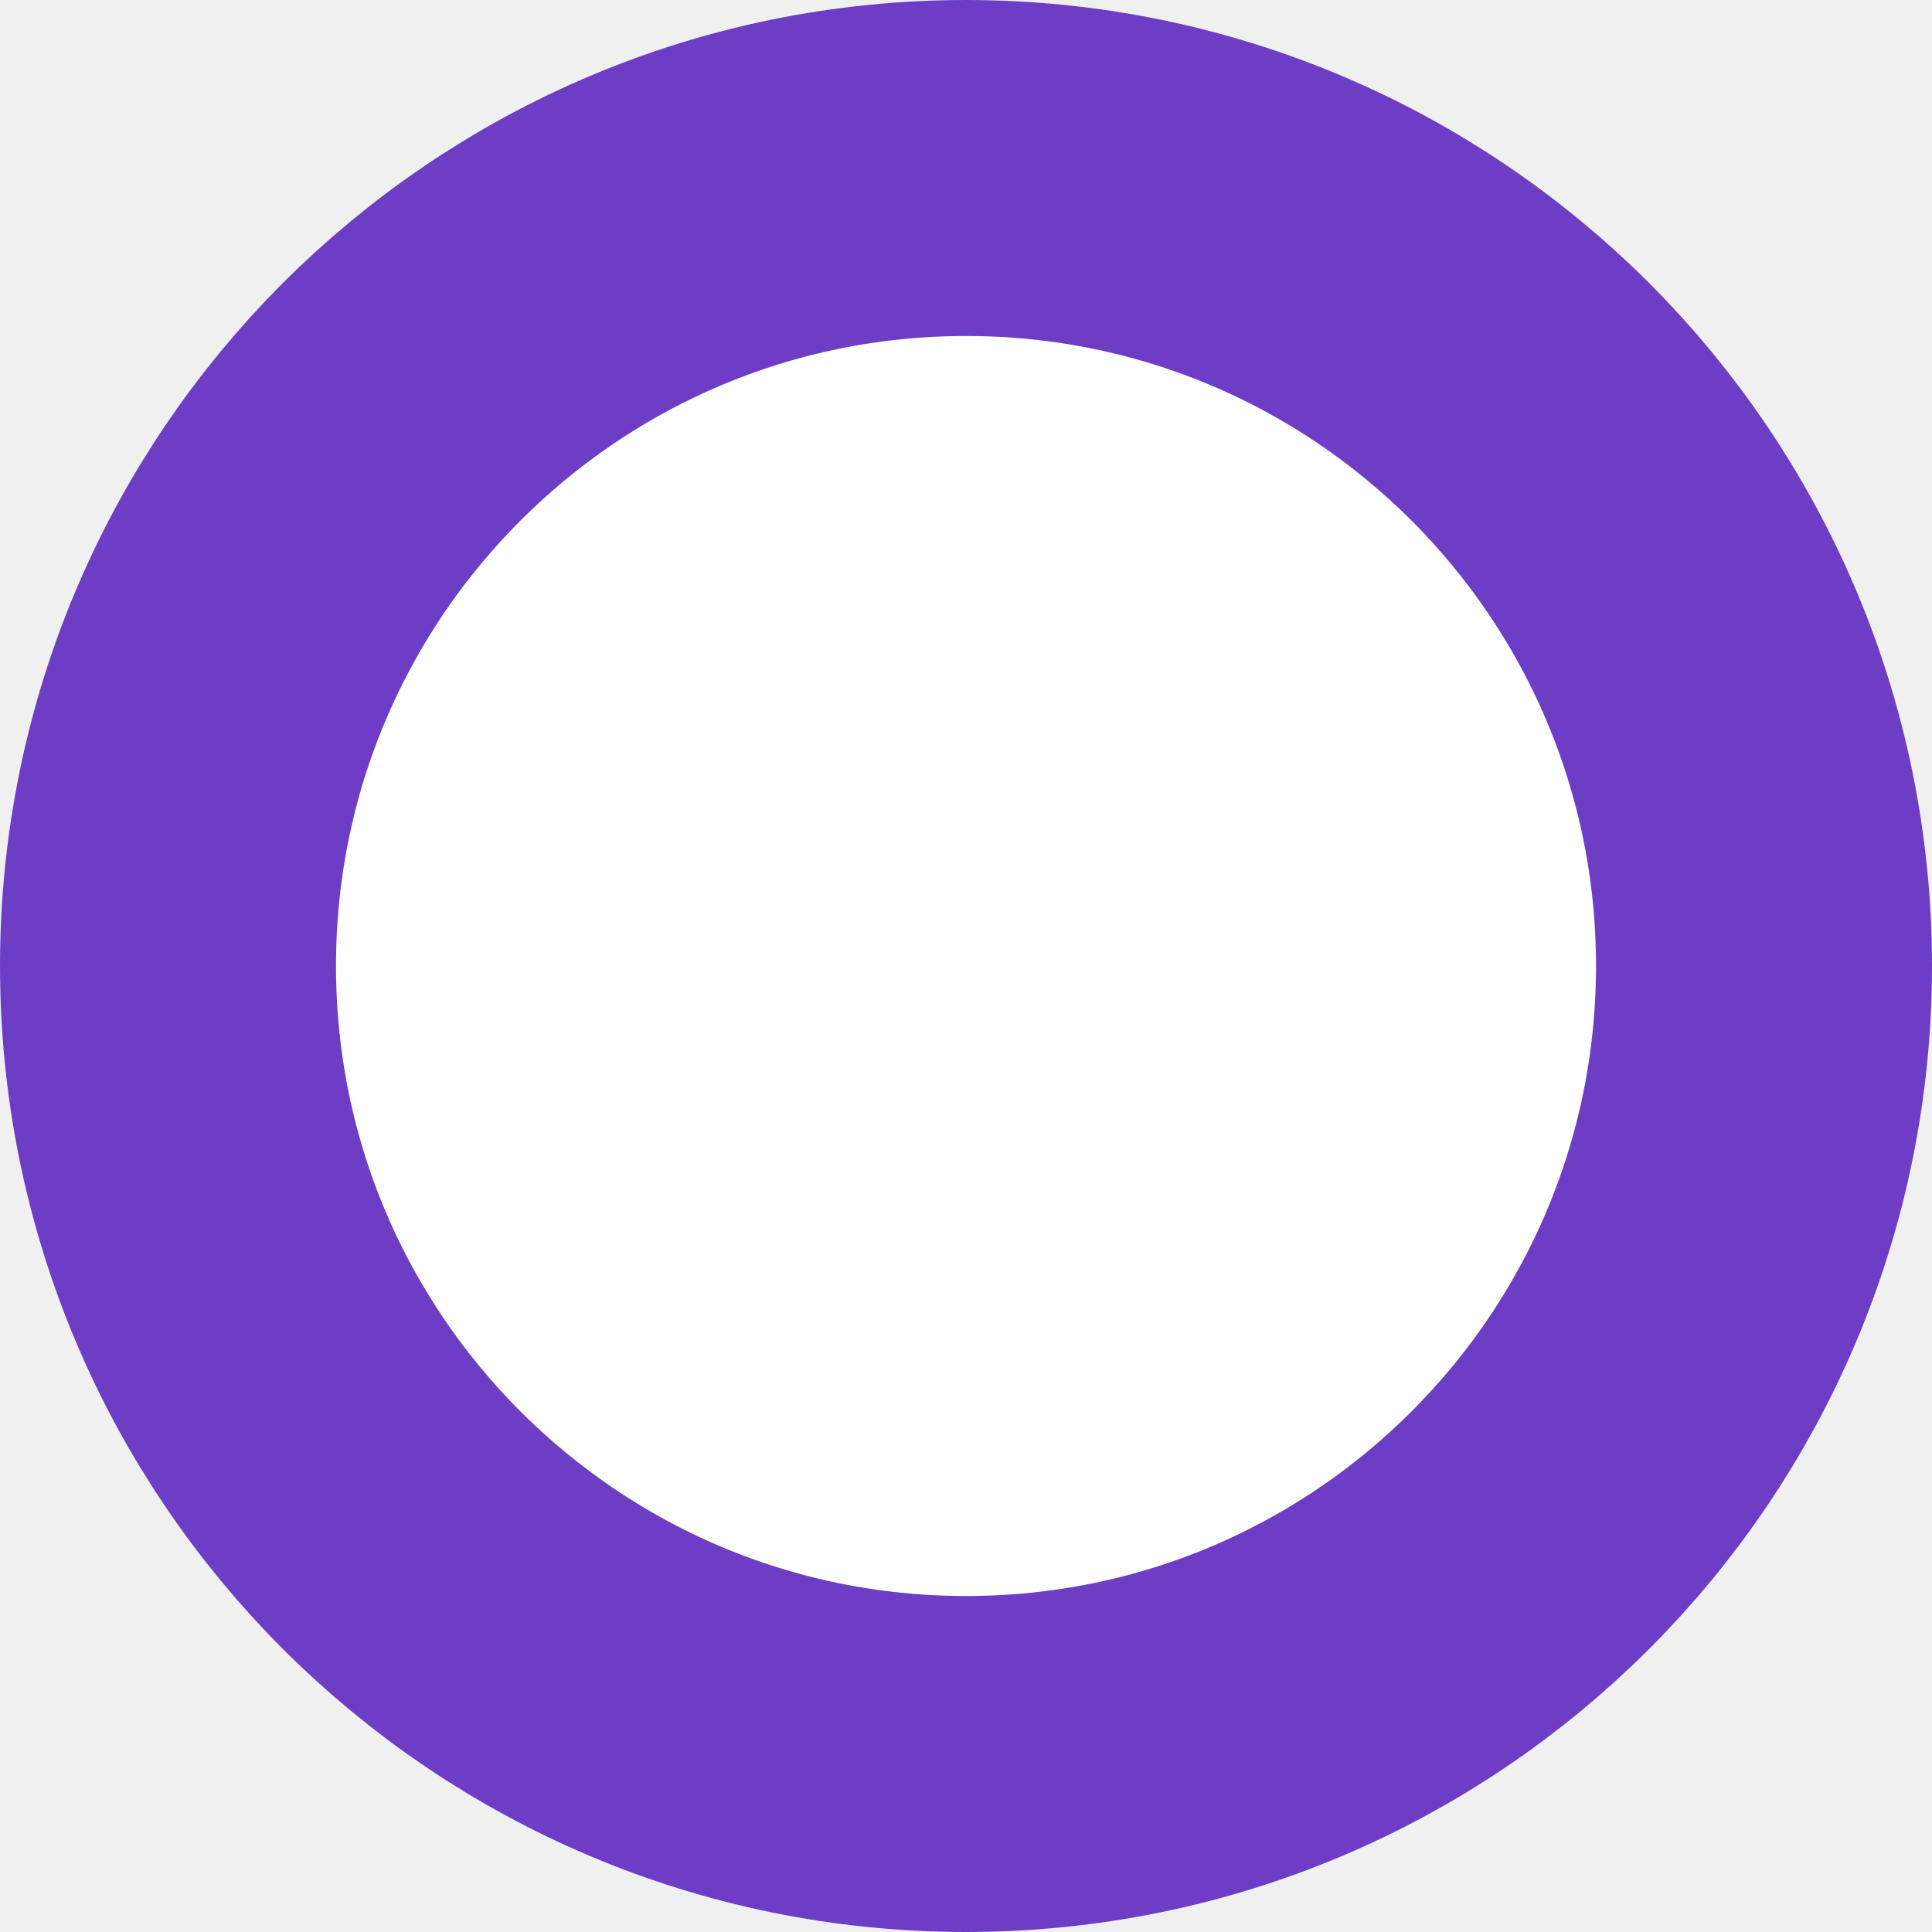
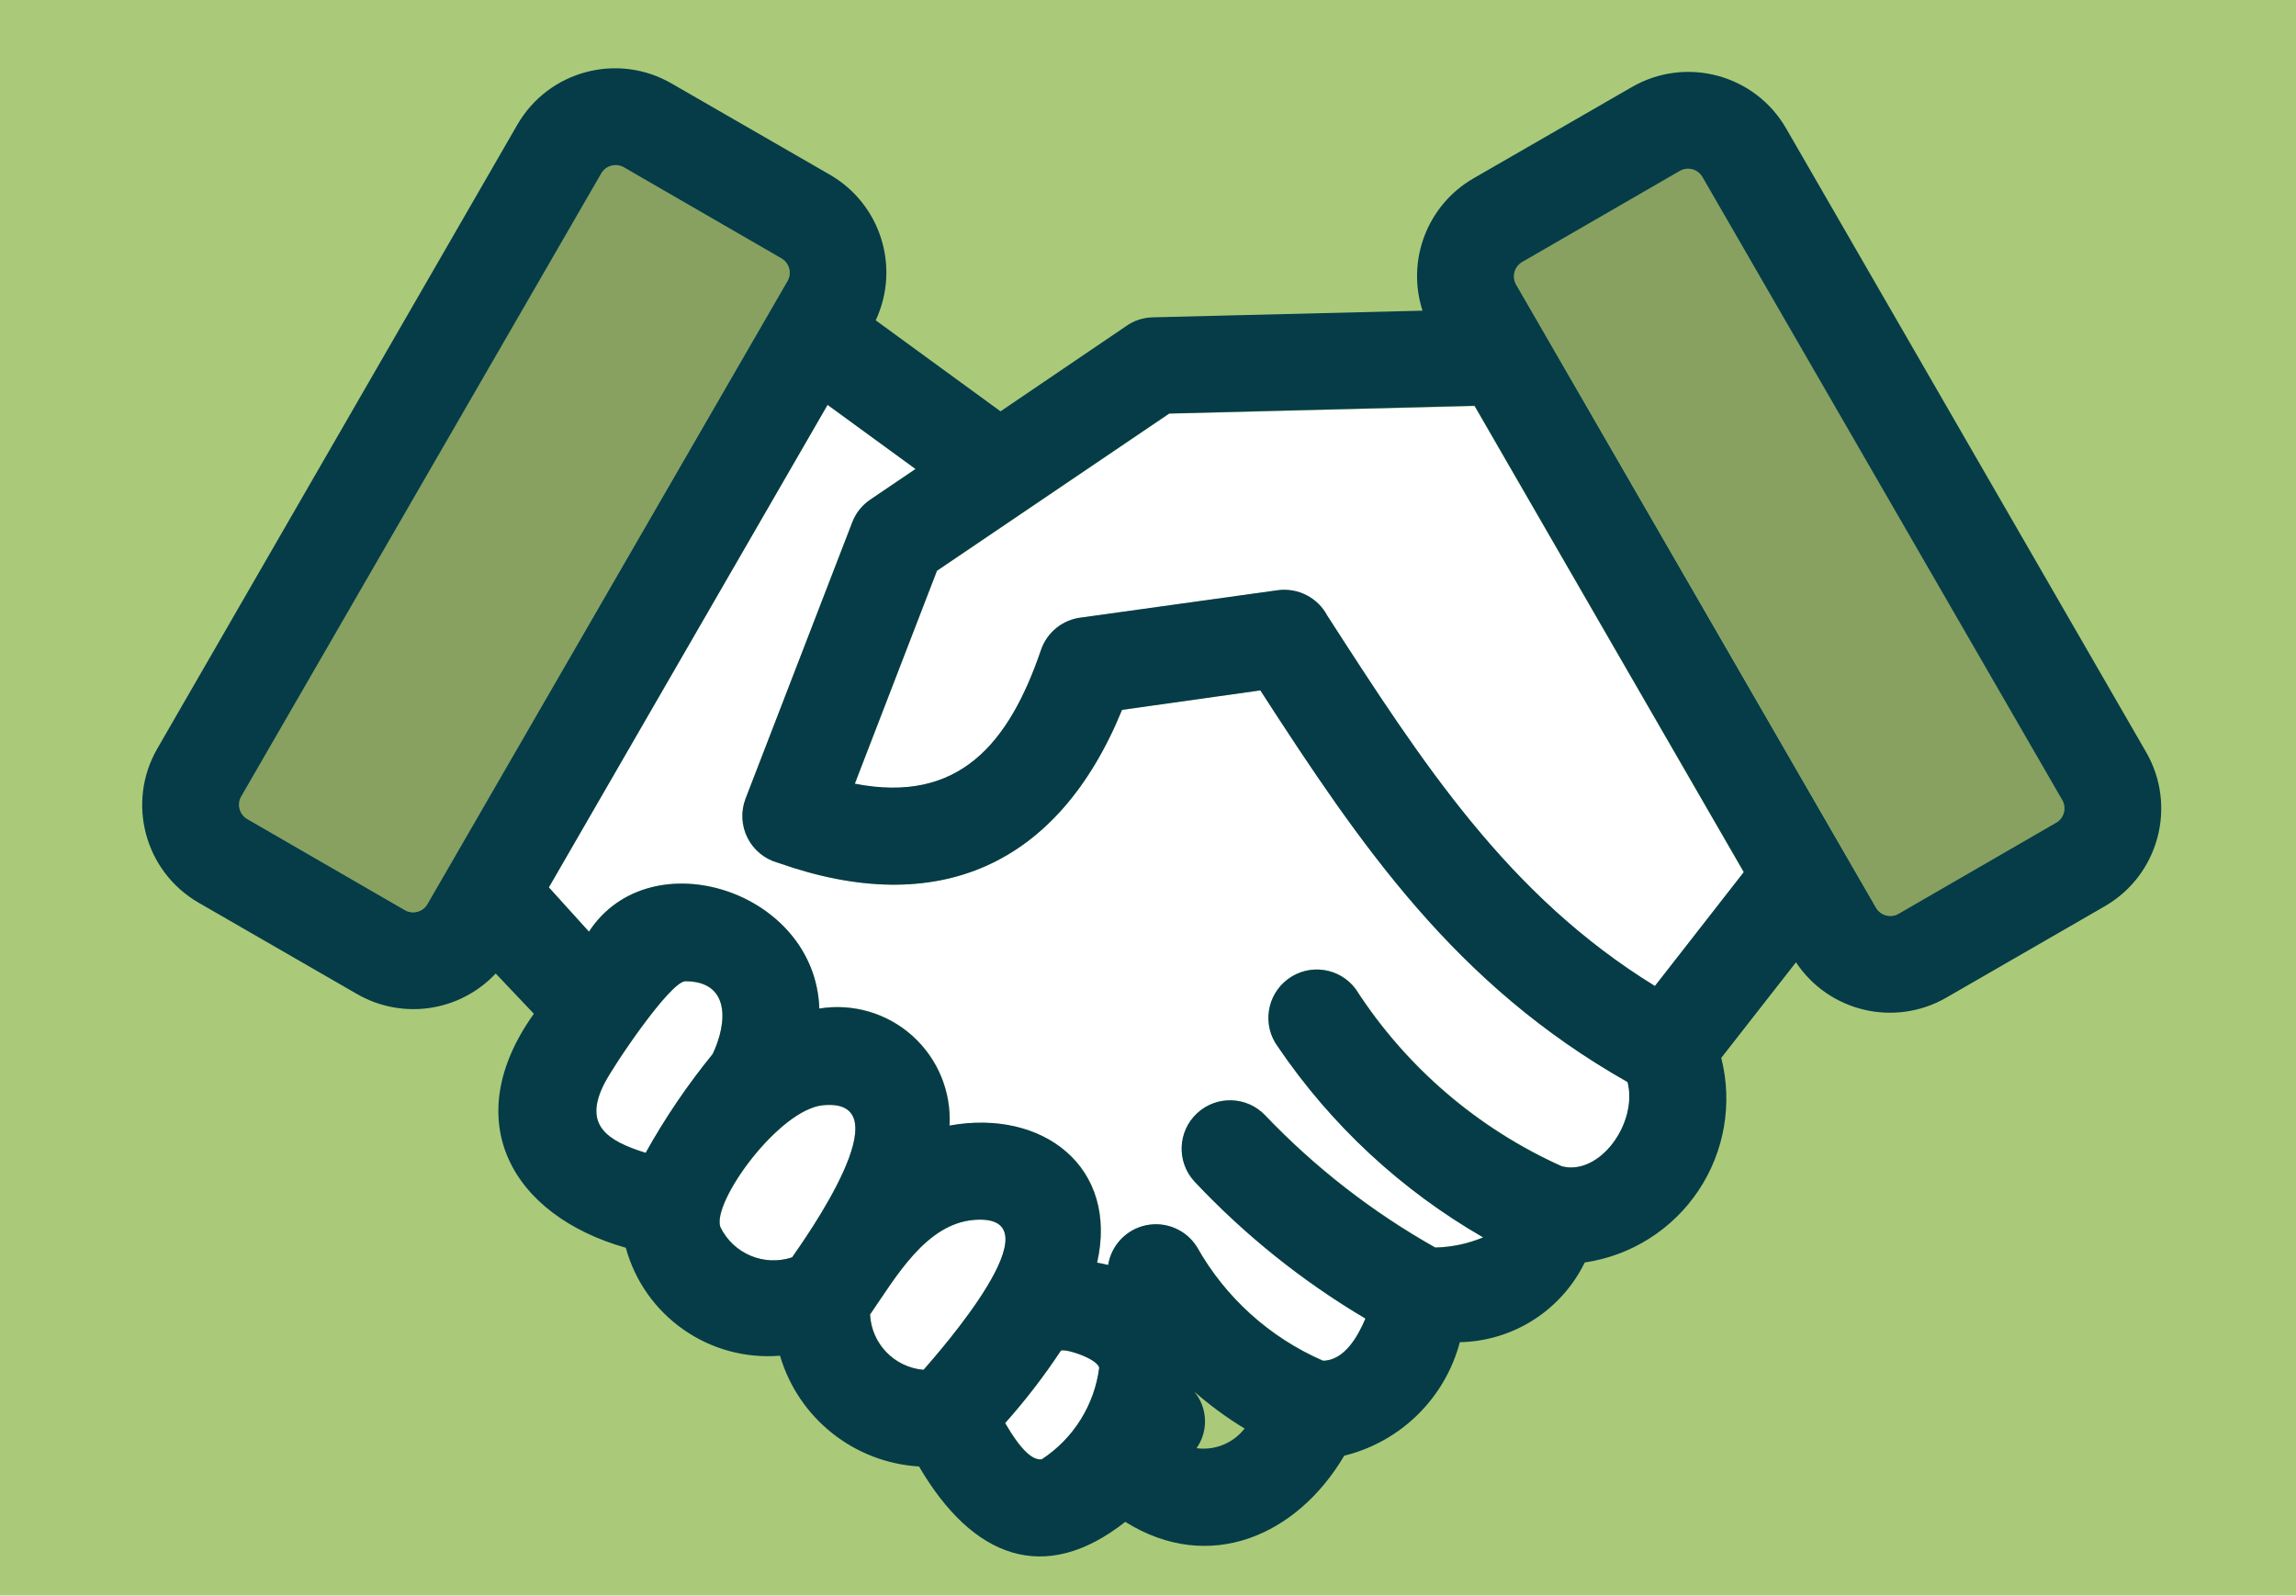
- <svg xmlns="http://www.w3.org/2000/svg" width="46" height="46" viewBox="0 0 46 46">
-   <g id="Grupo_1103846" data-name="Grupo 1103846" transform="translate(-180 -12319.914)">
-     <g id="Elipse_11491" data-name="Elipse 11491" transform="translate(180 12319.914)" fill="#fff" stroke="#6e3dc6" stroke-width="8">
-       <circle cx="23" cy="23" r="23" stroke="none" />
-       <circle cx="23" cy="23" r="19" fill="none" />
+ <svg xmlns="http://www.w3.org/2000/svg" width="59" height="41" viewBox="0 0 59 41">
+   <defs>
+     <clipPath id="clip-path">
+       <rect id="Rectángulo_455272" data-name="Rectángulo 455272" width="51.886" height="38.246" fill="none" />
+     </clipPath>
+   </defs>
+   <g id="Grupo_1206283" data-name="Grupo 1206283" transform="translate(-180 -12307)">
+     <g id="Grupo_1204273" data-name="Grupo 1204273" transform="translate(-8 7702)">
+       <rect id="Rectángulo_455274" data-name="Rectángulo 455274" width="59" height="41" transform="translate(188 4605)" fill="#aaca79" />
+       <g id="Grupo_1204271" data-name="Grupo 1204271" transform="translate(7.153 -46.551)">
+         <g id="Grupo_1204272" data-name="Grupo 1204272" transform="translate(184.5 4653.305)">
+           <g id="Grupo_1204271-2" data-name="Grupo 1204271" clip-path="url(#clip-path)">
+             <path id="Trazado_1261780" data-name="Trazado 1261780" d="M219.164,436c-.384,0-1.843,2.155-2.087,2.636-.538,1.062.065,1.463,1.068,1.775a17.559,17.559,0,0,1,1.723-2.541c.378-.8.449-1.866-.7-1.87" transform="translate(-205.205 -412.534)" fill="#fff" />
+             <path id="Trazado_1261781" data-name="Trazado 1261781" d="M278.46,495.069c-1.135.109-2.865,2.5-2.638,3.132a1.516,1.516,0,0,0,1.843.777c.332-.479,2.921-4.113.795-3.909" transform="translate(-260.96 -468.42)" fill="#fff" />
+             <path id="Trazado_1261782" data-name="Trazado 1261782" d="M350.347,549.856c-1.25.089-2.023,1.469-2.69,2.432a1.5,1.5,0,0,0,1.375,1.422c.345-.4,3.558-4.014,1.315-3.854" transform="translate(-328.948 -520.261)" fill="#fff" />
+             <path id="Trazado_1261783" data-name="Trazado 1261783" d="M413.577,612.27a16.4,16.4,0,0,1-1.424,1.848c.413.708.712.967.946.93a3.318,3.318,0,0,0,1.469-2.349c-.061-.253-.958-.521-.992-.428" transform="translate(-389.973 -579.304)" fill="#fff" />
+             <path id="Trazado_1261784" data-name="Trazado 1261784" d="M659.861,48.159A.427.427,0,0,0,659.3,48l-4.067,2.351a.427.427,0,0,0-.156.566l9.258,16.031a.427.427,0,0,0,.566.156l4.067-2.351a.427.427,0,0,0,.156-.566Z" transform="translate(-619.772 -45.372)" fill="#88a160" />
+             <path id="Trazado_1261785" data-name="Trazado 1261785" d="M60.173,48.627l-4.067-2.351a.427.427,0,0,0-.566.156l-9.258,16.03a.427.427,0,0,0,.156.566l4.068,2.349v0a.418.418,0,0,0,.314.035.413.413,0,0,0,.252-.191l9.258-16.03a.427.427,0,0,0-.156-.566" transform="translate(-43.743 -43.738)" fill="#88a160" />
+             <path id="Trazado_1261786" data-name="Trazado 1261786" d="M212.482,168.012l-3.553.5c-1.641,4.013-4.743,5.38-8.834,3.932a1.246,1.246,0,0,1-.839-1.654l2.741-7.1a1.236,1.236,0,0,1,.461-.58l1.164-.788-2.26-1.648-7.162,12.4,1.03,1.138c1.572-2.406,5.816-1.057,5.92,1.976A2.887,2.887,0,0,1,204.5,179.2c2.4-.434,4.351,1.061,3.792,3.524.1.016.19.036.284.059a1.244,1.244,0,0,1,2.279-.469,6.847,6.847,0,0,0,3.244,2.923c.554-.006.9-.638,1.09-1.084a20.054,20.054,0,0,1-4.4-3.53,1.244,1.244,0,0,1,1.821-1.695,18.755,18.755,0,0,0,4.373,3.4,3.377,3.377,0,0,0,1.232-.261,16.054,16.054,0,0,1-5.275-4.9,1.243,1.243,0,0,1,2-1.48,12.287,12.287,0,0,0,5.3,4.555c.967.245,1.949-1.109,1.684-2.166-4.426-2.5-6.848-6.061-9.437-10.066" transform="translate(-183.749 -152.024)" fill="#fff" />
+             <path id="Trazado_1261787" data-name="Trazado 1261787" d="M348.385,161.475l-5.968,4.04-2.111,5.473c2.676.523,3.964-1.039,4.783-3.434a1.244,1.244,0,0,1,1.047-.838l5.034-.7a1.253,1.253,0,0,1,1.279.656c2.447,3.793,4.639,7.19,8.417,9.515l2.285-2.922-6.919-11.984Z" transform="translate(-321.993 -152.596)" fill="#fff" />
+             <path id="Trazado_1261788" data-name="Trazado 1261788" d="M42.241,1.54A2.9,2.9,0,0,0,38.282.481L34.209,2.829a2.9,2.9,0,0,0-1.309,3.4L25.969,6.4a1.236,1.236,0,0,0-.707.241L22.056,8.816,18.849,6.477a2.9,2.9,0,0,0-1.174-3.74L13.6.388a2.9,2.9,0,0,0-3.959,1.06L.388,17.484a2.9,2.9,0,0,0,1.06,3.959L5.52,23.791a2.9,2.9,0,0,0,3.564-.527l.981,1.034C8.1,27.047,9.5,29.482,12.427,30.312a3.788,3.788,0,0,0,3.963,2.774,3.975,3.975,0,0,0,3.572,2.847c1.372,2.345,3.217,3.063,5.3,1.423,2.163,1.354,4.422.346,5.626-1.7a4.081,4.081,0,0,0,2.971-2.917,3.653,3.653,0,0,0,3.21-2.049,4.256,4.256,0,0,0,3.508-5.258l1.92-2.456a2.9,2.9,0,0,0,3.865.907l4.073-2.349a2.9,2.9,0,0,0,1.06-3.959ZM7.327,21.485a.413.413,0,0,1-.252.191.418.418,0,0,1-.314-.035v0L2.694,19.291a.427.427,0,0,1-.156-.566L11.8,2.694a.427.427,0,0,1,.566-.156l4.067,2.351a.427.427,0,0,1,.156.566Zm5.613,6.388c-1-.312-1.606-.713-1.068-1.775.244-.481,1.7-2.637,2.087-2.636,1.153,0,1.083,1.068.7,1.87a17.544,17.544,0,0,0-1.723,2.541M16.7,30.558a1.516,1.516,0,0,1-1.843-.777c-.228-.634,1.5-3.023,2.638-3.132,2.126-.2-.462,3.429-.795,3.909m3.378,2.891a1.5,1.5,0,0,1-1.375-1.422c.666-.963,1.44-2.343,2.69-2.432,2.243-.16-.97,3.456-1.315,3.854m3.042,2.3c-.234.037-.534-.221-.946-.93A16.388,16.388,0,0,0,23.6,32.966c.033-.093.93.176.992.429a3.318,3.318,0,0,1-1.469,2.349m3.971-.281a1.2,1.2,0,0,0-.057-1.452,9.335,9.335,0,0,0,1.291.947,1.337,1.337,0,0,1-1.234.505m9.389-7.242a12.287,12.287,0,0,1-5.3-4.555,1.243,1.243,0,0,0-2,1.48,16.054,16.054,0,0,0,5.275,4.9,3.377,3.377,0,0,1-1.232.261,18.755,18.755,0,0,1-4.373-3.4,1.244,1.244,0,0,0-1.821,1.695,20.058,20.058,0,0,0,4.4,3.53c-.186.446-.536,1.077-1.09,1.084A6.847,6.847,0,0,1,27.1,30.285a1.244,1.244,0,0,0-2.279.469q-.141-.035-.284-.059c.559-2.462-1.4-3.958-3.792-3.524A2.887,2.887,0,0,0,17.4,24.165c-.1-3.033-4.348-4.382-5.92-1.976L10.45,21.05l7.162-12.4,2.26,1.648-1.164.788a1.236,1.236,0,0,0-.461.58l-2.741,7.1a1.246,1.246,0,0,0,.839,1.654c4.091,1.447,7.193.081,8.834-3.932l3.553-.5c2.59,4.005,5.012,7.562,9.437,10.066.266,1.057-.716,2.411-1.684,2.166m2.387-4.636c-3.778-2.325-5.97-5.722-8.417-9.515a1.253,1.253,0,0,0-1.279-.656l-5.034.7a1.244,1.244,0,0,0-1.047.838c-.819,2.4-2.106,3.957-4.783,3.434l2.111-5.473,5.968-4.04,7.846-.2,6.919,11.984Zm10.318-4.2-4.067,2.351a.427.427,0,0,1-.566-.156L35.3,5.548a.427.427,0,0,1,.156-.566l4.067-2.351a.427.427,0,0,1,.566.156l9.258,16.031a.427.427,0,0,1-.156.566" transform="translate(0.001 0.001)" fill="#053c48" />
+           </g>
+         </g>
+       </g>
    </g>
  </g>
</svg>
